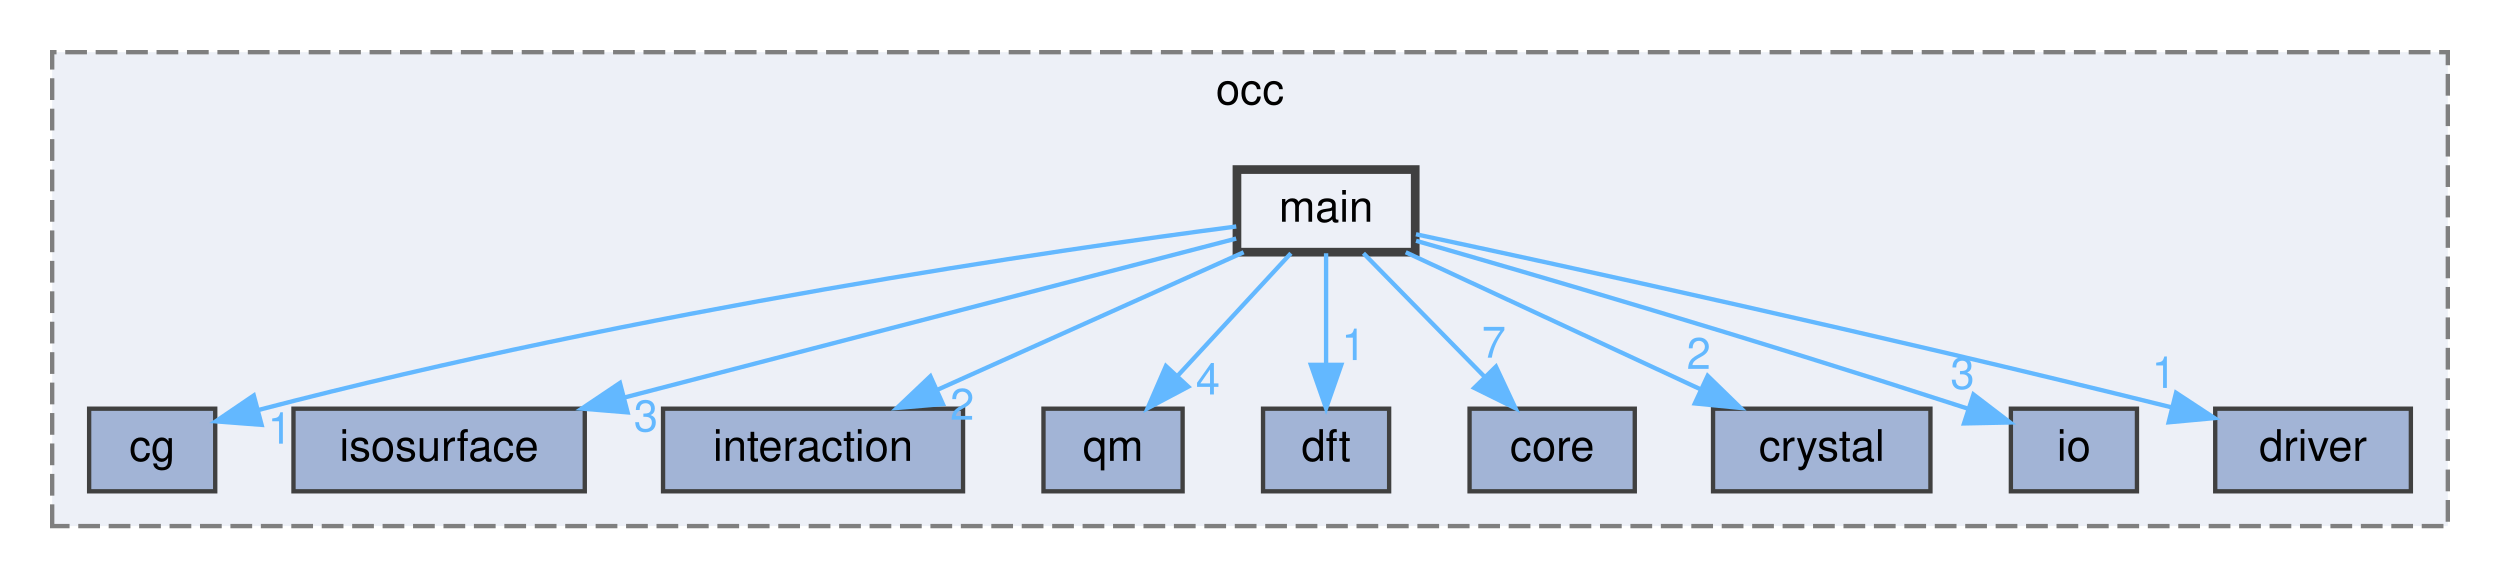
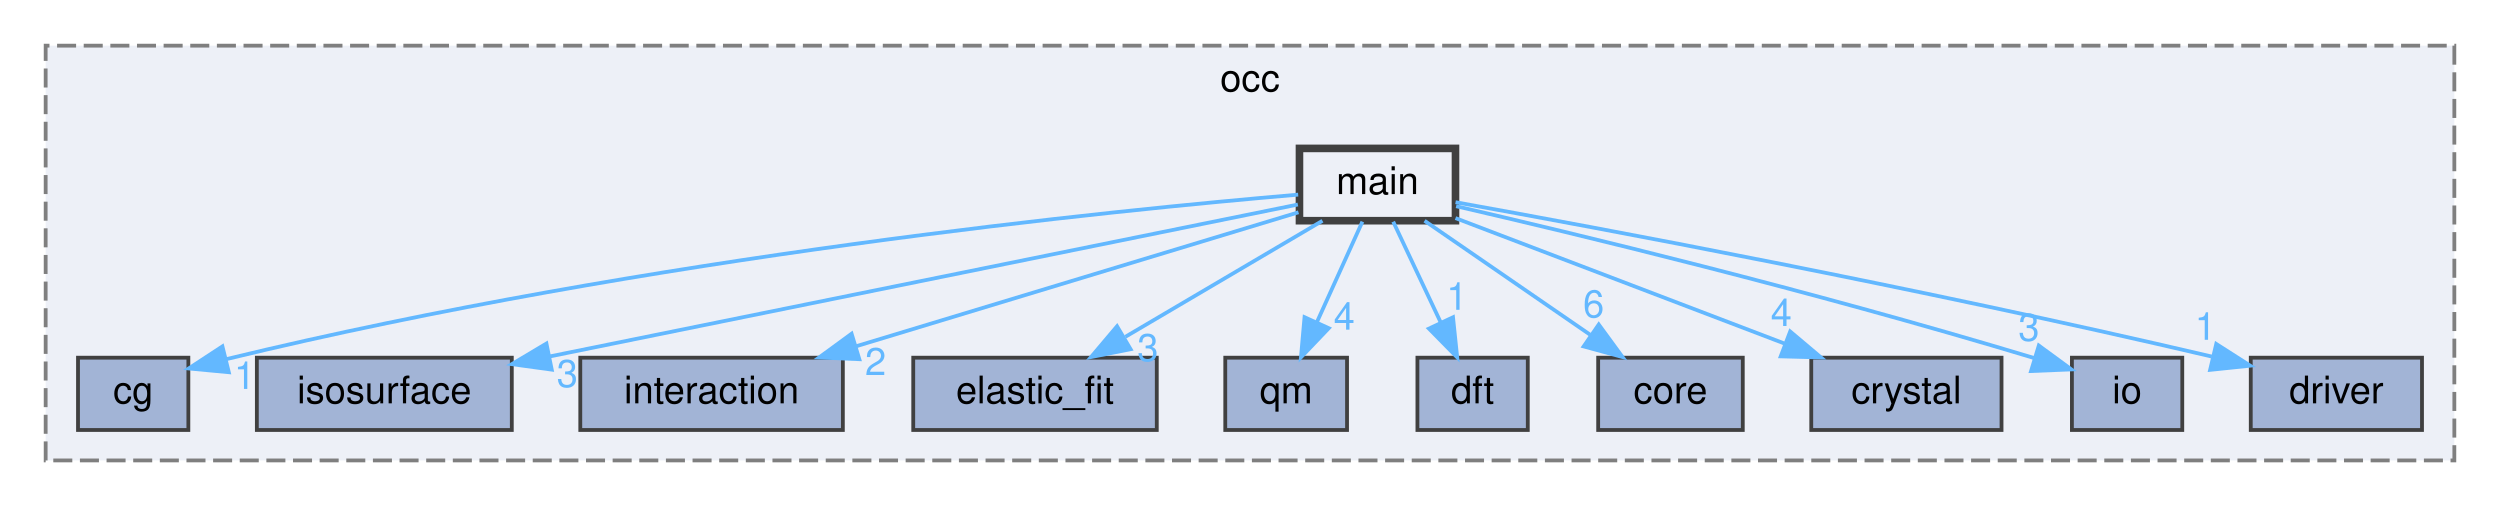
- <svg xmlns="http://www.w3.org/2000/svg" xmlns:xlink="http://www.w3.org/1999/xlink" width="575pt" height="133pt" viewBox="0.00 0.00 575.00 133.00">
+ <svg xmlns="http://www.w3.org/2000/svg" xmlns:xlink="http://www.w3.org/1999/xlink" width="657pt" height="133pt" viewBox="0.00 0.00 657.00 133.00">
  <g id="graph0" class="graph" transform="scale(1 1) rotate(0) translate(4 129)">
    <g id="clust1" class="cluster">
      <g id="a_clust1">
        <a xlink:href="dir_8b7861ad11e4db9a5e6a6da237b17e56.html" target="_top" xlink:title="occ">
-           <polygon fill="#edf0f7" stroke="#7f7f7f" stroke-dasharray="5,2" points="8,-8 8,-117 559,-117 559,-8 8,-8" />
-           <text text-anchor="middle" x="283.5" y="-105" font-family="Helvetica,sans-Serif" font-size="10.00">occ</text>
+           <polygon fill="#edf0f7" stroke="#7f7f7f" stroke-dasharray="5,2" points="8,-8 8,-117 641,-117 641,-8 8,-8" />
+           <text text-anchor="middle" x="324.5" y="-105" font-family="Helvetica,sans-Serif" font-size="10.00">occ</text>
        </a>
      </g>
    </g>
    <g id="node1" class="node">
      <g id="a_node1">
        <a xlink:href="dir_09946947da640734f5be0738fd03b274.html" target="_top" xlink:title="cg">
          <polygon fill="#a2b4d6" stroke="#404040" points="45.5,-35 16.5,-35 16.5,-16 45.5,-16 45.5,-35" />
          <text text-anchor="middle" x="31" y="-23" font-family="Helvetica,sans-Serif" font-size="10.00">cg</text>
        </a>
      </g>
    </g>
    <g id="node2" class="node">
      <g id="a_node2">
        <a xlink:href="dir_1a14498e607873dfee7d343320ff1cba.html" target="_top" xlink:title="isosurface">
          <polygon fill="#a2b4d6" stroke="#404040" points="130.5,-35 63.5,-35 63.5,-16 130.5,-16 130.5,-35" />
          <text text-anchor="middle" x="97" y="-23" font-family="Helvetica,sans-Serif" font-size="10.00">isosurface</text>
        </a>
      </g>
    </g>
    <g id="node3" class="node">
      <g id="a_node3">
        <a xlink:href="dir_29fadc98e3e70bfdc2bb36e646c9c464.html" target="_top" xlink:title="interaction">
          <polygon fill="#a2b4d6" stroke="#404040" points="217.5,-35 148.5,-35 148.5,-16 217.5,-16 217.5,-35" />
          <text text-anchor="middle" x="183" y="-23" font-family="Helvetica,sans-Serif" font-size="10.00">interaction</text>
        </a>
      </g>
    </g>
    <g id="node4" class="node">
      <g id="a_node4">
-         <a xlink:href="dir_737cf82dfc93877bbe50a83dfe5e1c2d.html" target="_top" xlink:title="qm">
-           <polygon fill="#a2b4d6" stroke="#404040" points="268,-35 236,-35 236,-16 268,-16 268,-35" />
-           <text text-anchor="middle" x="252" y="-23" font-family="Helvetica,sans-Serif" font-size="10.00">qm</text>
+         <a xlink:href="dir_4f24fc6e55ee85dc7b7f34360214d5ab.html" target="_top" xlink:title="elastic_fit">
+           <polygon fill="#a2b4d6" stroke="#404040" points="300,-35 236,-35 236,-16 300,-16 300,-35" />
+           <text text-anchor="middle" x="268" y="-23" font-family="Helvetica,sans-Serif" font-size="10.00">elastic_fit</text>
        </a>
      </g>
    </g>
    <g id="node5" class="node">
      <g id="a_node5">
-         <a xlink:href="dir_7ab1db0ec535273aaa16e13087447790.html" target="_top" xlink:title="dft">
-           <polygon fill="#a2b4d6" stroke="#404040" points="315.5,-35 286.5,-35 286.5,-16 315.5,-16 315.5,-35" />
-           <text text-anchor="middle" x="301" y="-23" font-family="Helvetica,sans-Serif" font-size="10.00">dft</text>
+         <a xlink:href="dir_737cf82dfc93877bbe50a83dfe5e1c2d.html" target="_top" xlink:title="qm">
+           <polygon fill="#a2b4d6" stroke="#404040" points="350,-35 318,-35 318,-16 350,-16 350,-35" />
+           <text text-anchor="middle" x="334" y="-23" font-family="Helvetica,sans-Serif" font-size="10.00">qm</text>
        </a>
      </g>
    </g>
    <g id="node6" class="node">
      <g id="a_node6">
-         <a xlink:href="dir_a9a9bd00ca35510371062c24de1517b5.html" target="_top" xlink:title="core">
-           <polygon fill="#a2b4d6" stroke="#404040" points="372,-35 334,-35 334,-16 372,-16 372,-35" />
-           <text text-anchor="middle" x="353" y="-23" font-family="Helvetica,sans-Serif" font-size="10.00">core</text>
+         <a xlink:href="dir_7ab1db0ec535273aaa16e13087447790.html" target="_top" xlink:title="dft">
+           <polygon fill="#a2b4d6" stroke="#404040" points="397.5,-35 368.5,-35 368.5,-16 397.5,-16 397.5,-35" />
+           <text text-anchor="middle" x="383" y="-23" font-family="Helvetica,sans-Serif" font-size="10.00">dft</text>
        </a>
      </g>
    </g>
    <g id="node7" class="node">
      <g id="a_node7">
-         <a xlink:href="dir_bec6bcb3c01ec3c822e3b662edd85aad.html" target="_top" xlink:title="crystal">
-           <polygon fill="#a2b4d6" stroke="#404040" points="440,-35 390,-35 390,-16 440,-16 440,-35" />
-           <text text-anchor="middle" x="415" y="-23" font-family="Helvetica,sans-Serif" font-size="10.00">crystal</text>
+         <a xlink:href="dir_a9a9bd00ca35510371062c24de1517b5.html" target="_top" xlink:title="core">
+           <polygon fill="#a2b4d6" stroke="#404040" points="454,-35 416,-35 416,-16 454,-16 454,-35" />
+           <text text-anchor="middle" x="435" y="-23" font-family="Helvetica,sans-Serif" font-size="10.00">core</text>
        </a>
      </g>
    </g>
    <g id="node8" class="node">
      <g id="a_node8">
-         <a xlink:href="dir_eb006ca087d4b4837f6db1ad7c4b10da.html" target="_top" xlink:title="io">
-           <polygon fill="#a2b4d6" stroke="#404040" points="487.5,-35 458.5,-35 458.5,-16 487.5,-16 487.5,-35" />
-           <text text-anchor="middle" x="473" y="-23" font-family="Helvetica,sans-Serif" font-size="10.00">io</text>
+         <a xlink:href="dir_bec6bcb3c01ec3c822e3b662edd85aad.html" target="_top" xlink:title="crystal">
+           <polygon fill="#a2b4d6" stroke="#404040" points="522,-35 472,-35 472,-16 522,-16 522,-35" />
+           <text text-anchor="middle" x="497" y="-23" font-family="Helvetica,sans-Serif" font-size="10.00">crystal</text>
        </a>
      </g>
    </g>
    <g id="node9" class="node">
      <g id="a_node9">
-         <a xlink:href="dir_ebd379896397d727b5a519429e0506e7.html" target="_top" xlink:title="driver">
-           <polygon fill="#a2b4d6" stroke="#404040" points="550.5,-35 505.5,-35 505.5,-16 550.5,-16 550.5,-35" />
-           <text text-anchor="middle" x="528" y="-23" font-family="Helvetica,sans-Serif" font-size="10.00">driver</text>
+         <a xlink:href="dir_eb006ca087d4b4837f6db1ad7c4b10da.html" target="_top" xlink:title="io">
+           <polygon fill="#a2b4d6" stroke="#404040" points="569.5,-35 540.5,-35 540.5,-16 569.5,-16 569.5,-35" />
+           <text text-anchor="middle" x="555" y="-23" font-family="Helvetica,sans-Serif" font-size="10.00">io</text>
        </a>
      </g>
    </g>
    <g id="node10" class="node">
      <g id="a_node10">
+         <a xlink:href="dir_ebd379896397d727b5a519429e0506e7.html" target="_top" xlink:title="driver">
+           <polygon fill="#a2b4d6" stroke="#404040" points="632.5,-35 587.5,-35 587.5,-16 632.5,-16 632.5,-35" />
+           <text text-anchor="middle" x="610" y="-23" font-family="Helvetica,sans-Serif" font-size="10.00">driver</text>
+         </a>
+       </g>
+     </g>
+     <g id="node11" class="node">
+       <g id="a_node11">
        <a xlink:href="dir_887d2295614e9dc3eeb401126e7efc97.html" target="_top" xlink:title="main">
-           <polygon fill="#edf0f7" stroke="#404040" stroke-width="2" points="321.5,-90 280.5,-90 280.5,-71 321.5,-71 321.5,-90" />
-           <text text-anchor="middle" x="301" y="-78" font-family="Helvetica,sans-Serif" font-size="10.00">main</text>
+           <polygon fill="#edf0f7" stroke="#404040" stroke-width="2" points="378.5,-90 337.5,-90 337.5,-71 378.5,-71 378.5,-90" />
+           <text text-anchor="middle" x="358" y="-78" font-family="Helvetica,sans-Serif" font-size="10.00">main</text>
        </a>
      </g>
    </g>
    <g id="edge1" class="edge">
      <g id="a_edge1">
-         <a xlink:href="dir_000015_000000.html" target="_top">
-           <path fill="none" stroke="#63b8ff" d="M280.34,-76.91C239.24,-71.52 144.21,-57.85 55.3,-34.67" />
-           <polygon fill="#63b8ff" stroke="#63b8ff" points="56.17,-31.28 45.61,-32.09 54.37,-38.04 56.17,-31.28" />
+         <a xlink:href="dir_000016_000000.html" target="_top">
+           <path fill="none" stroke="#63b8ff" d="M337.16,-77.85C289.08,-73.74 166.7,-61.59 55.61,-34.65" />
+           <polygon fill="#63b8ff" stroke="#63b8ff" points="56.13,-31.18 45.59,-32.17 54.45,-37.97 56.13,-31.18" />
        </a>
      </g>
      <g id="a_edge1-headlabel">
-         <a xlink:href="dir_000015_000000.html" target="_top" xlink:title="1">
-           <text text-anchor="middle" x="60.37" y="-26.95" font-family="Helvetica,sans-Serif" font-size="10.00" fill="#63b8ff">1</text>
+         <a xlink:href="dir_000016_000000.html" target="_top" xlink:title="1">
+           <text text-anchor="middle" x="60.3" y="-26.78" font-family="Helvetica,sans-Serif" font-size="10.00" fill="#63b8ff">1</text>
        </a>
      </g>
    </g>
    <g id="edge2" class="edge">
      <g id="a_edge2">
-         <a xlink:href="dir_000015_000014.html" target="_top">
-           <path fill="none" stroke="#63b8ff" d="M280.32,-74.13C247.49,-65.6 182.8,-48.79 139.71,-37.6" />
-           <polygon fill="#63b8ff" stroke="#63b8ff" points="140.35,-34.15 129.8,-35.02 138.59,-40.92 140.35,-34.15" />
+         <a xlink:href="dir_000016_000015.html" target="_top">
+           <path fill="none" stroke="#63b8ff" d="M337.08,-75.25C294.61,-66.63 197.47,-46.9 140.62,-35.36" />
+           <polygon fill="#63b8ff" stroke="#63b8ff" points="141,-31.86 130.5,-33.3 139.6,-38.72 141,-31.86" />
        </a>
      </g>
      <g id="a_edge2-headlabel">
-         <a xlink:href="dir_000015_000014.html" target="_top" xlink:title="3">
-           <text text-anchor="middle" x="144.55" y="-29.8" font-family="Helvetica,sans-Serif" font-size="10.00" fill="#63b8ff">3</text>
+         <a xlink:href="dir_000016_000015.html" target="_top" xlink:title="3">
+           <text text-anchor="middle" x="145.08" y="-27.3" font-family="Helvetica,sans-Serif" font-size="10.00" fill="#63b8ff">3</text>
        </a>
      </g>
    </g>
    <g id="edge3" class="edge">
      <g id="a_edge3">
-         <a xlink:href="dir_000015_000012.html" target="_top">
-           <path fill="none" stroke="#63b8ff" d="M282.04,-70.98C262.97,-62.42 233.34,-49.11 211.45,-39.28" />
-           <polygon fill="#63b8ff" stroke="#63b8ff" points="212.86,-36.07 202.3,-35.17 209.99,-42.46 212.86,-36.07" />
+         <a xlink:href="dir_000016_000013.html" target="_top">
+           <path fill="none" stroke="#63b8ff" d="M337.24,-73.21C308.6,-64.54 256.49,-48.76 220.84,-37.96" />
+           <polygon fill="#63b8ff" stroke="#63b8ff" points="221.83,-34.6 211.25,-35.05 219.8,-41.3 221.83,-34.6" />
        </a>
      </g>
      <g id="a_edge3-headlabel">
-         <a xlink:href="dir_000015_000012.html" target="_top" xlink:title="2">
-           <text text-anchor="middle" x="217.3" y="-32.46" font-family="Helvetica,sans-Serif" font-size="10.00" fill="#63b8ff">2</text>
+         <a xlink:href="dir_000016_000013.html" target="_top" xlink:title="2">
+           <text text-anchor="middle" x="226.1" y="-30.43" font-family="Helvetica,sans-Serif" font-size="10.00" fill="#63b8ff">2</text>
        </a>
      </g>
    </g>
    <g id="edge4" class="edge">
      <g id="a_edge4">
-         <a xlink:href="dir_000015_000018.html" target="_top">
-           <path fill="none" stroke="#63b8ff" d="M292.91,-70.75C285.84,-63.11 275.41,-51.82 266.85,-42.56" />
-           <polygon fill="#63b8ff" stroke="#63b8ff" points="269.3,-40.06 259.94,-35.09 264.16,-44.81 269.3,-40.06" />
+         <a xlink:href="dir_000016_000009.html" target="_top">
+           <path fill="none" stroke="#63b8ff" d="M343.54,-70.98C329.58,-62.77 308.21,-50.18 291.75,-40.49" />
+           <polygon fill="#63b8ff" stroke="#63b8ff" points="293.12,-37.23 282.72,-35.17 289.56,-43.26 293.12,-37.23" />
        </a>
      </g>
      <g id="a_edge4-headlabel">
-         <a xlink:href="dir_000015_000018.html" target="_top" xlink:title="4">
-           <text text-anchor="middle" x="273.82" y="-38.27" font-family="Helvetica,sans-Serif" font-size="10.00" fill="#63b8ff">4</text>
+         <a xlink:href="dir_000016_000009.html" target="_top" xlink:title="3">
+           <text text-anchor="middle" x="297.65" y="-34.11" font-family="Helvetica,sans-Serif" font-size="10.00" fill="#63b8ff">3</text>
        </a>
      </g>
    </g>
    <g id="edge5" class="edge">
      <g id="a_edge5">
-         <a xlink:href="dir_000015_000004.html" target="_top">
-           <path fill="none" stroke="#63b8ff" d="M301,-70.75C301,-63.8 301,-53.85 301,-45.13" />
-           <polygon fill="#63b8ff" stroke="#63b8ff" points="304.5,-45.09 301,-35.09 297.5,-45.09 304.5,-45.09" />
+         <a xlink:href="dir_000016_000019.html" target="_top">
+           <path fill="none" stroke="#63b8ff" d="M354.04,-70.75C350.79,-63.57 346.08,-53.18 342.05,-44.27" />
+           <polygon fill="#63b8ff" stroke="#63b8ff" points="345.2,-42.75 337.89,-35.09 338.83,-45.64 345.2,-42.75" />
        </a>
      </g>
      <g id="a_edge5-headlabel">
-         <a xlink:href="dir_000015_000004.html" target="_top" xlink:title="1">
-           <text text-anchor="middle" x="307.34" y="-46.18" font-family="Helvetica,sans-Serif" font-size="10.00" fill="#63b8ff">1</text>
+         <a xlink:href="dir_000016_000019.html" target="_top" xlink:title="4">
+           <text text-anchor="middle" x="349.27" y="-42.36" font-family="Helvetica,sans-Serif" font-size="10.00" fill="#63b8ff">4</text>
        </a>
      </g>
    </g>
    <g id="edge6" class="edge">
      <g id="a_edge6">
-         <a xlink:href="dir_000015_000001.html" target="_top">
-           <path fill="none" stroke="#63b8ff" d="M309.59,-70.75C317.16,-63.03 328.38,-51.6 337.51,-42.28" />
-           <polygon fill="#63b8ff" stroke="#63b8ff" points="340.07,-44.68 344.57,-35.09 335.07,-39.78 340.07,-44.68" />
+         <a xlink:href="dir_000016_000004.html" target="_top">
+           <path fill="none" stroke="#63b8ff" d="M362.13,-70.75C365.51,-63.57 370.42,-53.18 374.62,-44.27" />
+           <polygon fill="#63b8ff" stroke="#63b8ff" points="377.85,-45.63 378.95,-35.09 371.52,-42.64 377.85,-45.63" />
        </a>
      </g>
      <g id="a_edge6-headlabel">
-         <a xlink:href="dir_000015_000001.html" target="_top" xlink:title="7">
-           <text text-anchor="middle" x="339.58" y="-46.73" font-family="Helvetica,sans-Serif" font-size="10.00" fill="#63b8ff">7</text>
+         <a xlink:href="dir_000016_000004.html" target="_top" xlink:title="1">
+           <text text-anchor="middle" x="378.88" y="-47.59" font-family="Helvetica,sans-Serif" font-size="10.00" fill="#63b8ff">1</text>
        </a>
      </g>
    </g>
    <g id="edge7" class="edge">
      <g id="a_edge7">
-         <a xlink:href="dir_000015_000002.html" target="_top">
-           <path fill="none" stroke="#63b8ff" d="M319.32,-70.98C337.66,-62.46 366.11,-49.23 387.23,-39.41" />
-           <polygon fill="#63b8ff" stroke="#63b8ff" points="388.76,-42.56 396.35,-35.17 385.81,-36.21 388.76,-42.56" />
+         <a xlink:href="dir_000016_000001.html" target="_top">
+           <path fill="none" stroke="#63b8ff" d="M370.37,-70.98C382.09,-62.92 399.92,-50.65 413.89,-41.03" />
+           <polygon fill="#63b8ff" stroke="#63b8ff" points="416.15,-43.72 422.4,-35.17 412.18,-37.96 416.15,-43.72" />
        </a>
      </g>
      <g id="a_edge7-headlabel">
-         <a xlink:href="dir_000015_000002.html" target="_top" xlink:title="2">
-           <text text-anchor="middle" x="386.7" y="-44.15" font-family="Helvetica,sans-Serif" font-size="10.00" fill="#63b8ff">2</text>
+         <a xlink:href="dir_000016_000001.html" target="_top" xlink:title="6">
+           <text text-anchor="middle" x="414.8" y="-45.6" font-family="Helvetica,sans-Serif" font-size="10.00" fill="#63b8ff">6</text>
        </a>
      </g>
    </g>
    <g id="edge8" class="edge">
      <g id="a_edge8">
-         <a xlink:href="dir_000015_000013.html" target="_top">
-           <path fill="none" stroke="#63b8ff" d="M321.69,-73.62C348.71,-65.87 397.68,-51.57 448.76,-34.96" />
-           <polygon fill="#63b8ff" stroke="#63b8ff" points="449.9,-38.27 458.32,-31.83 447.72,-31.61 449.9,-38.27" />
+         <a xlink:href="dir_000016_000002.html" target="_top">
+           <path fill="none" stroke="#63b8ff" d="M378.51,-71.68C401.28,-63 438.32,-48.88 464.93,-38.73" />
+           <polygon fill="#63b8ff" stroke="#63b8ff" points="466.46,-41.89 474.56,-35.06 463.97,-35.35 466.46,-41.89" />
        </a>
      </g>
      <g id="a_edge8-headlabel">
-         <a xlink:href="dir_000015_000013.html" target="_top" xlink:title="3">
-           <text text-anchor="middle" x="447.37" y="-39.58" font-family="Helvetica,sans-Serif" font-size="10.00" fill="#63b8ff">3</text>
+         <a xlink:href="dir_000016_000002.html" target="_top" xlink:title="4">
+           <text text-anchor="middle" x="464.12" y="-43.32" font-family="Helvetica,sans-Serif" font-size="10.00" fill="#63b8ff">4</text>
        </a>
      </g>
    </g>
    <g id="edge9" class="edge">
      <g id="a_edge9">
-         <a xlink:href="dir_000015_000008.html" target="_top">
-           <path fill="none" stroke="#63b8ff" d="M321.67,-75.12C355.88,-67.81 426.63,-52.41 495.62,-35.27" />
-           <polygon fill="#63b8ff" stroke="#63b8ff" points="496.49,-38.66 505.34,-32.84 494.79,-31.87 496.49,-38.66" />
+         <a xlink:href="dir_000016_000014.html" target="_top">
+           <path fill="none" stroke="#63b8ff" d="M378.67,-74.81C409.63,-67.65 470.02,-53.17 530.62,-34.89" />
+           <polygon fill="#63b8ff" stroke="#63b8ff" points="531.8,-38.19 540.35,-31.92 529.76,-31.49 531.8,-38.19" />
        </a>
      </g>
      <g id="a_edge9-headlabel">
-         <a xlink:href="dir_000015_000008.html" target="_top" xlink:title="1">
-           <text text-anchor="middle" x="493.69" y="-39.78" font-family="Helvetica,sans-Serif" font-size="10.00" fill="#63b8ff">1</text>
+         <a xlink:href="dir_000016_000014.html" target="_top" xlink:title="3">
+           <text text-anchor="middle" x="529.19" y="-39.45" font-family="Helvetica,sans-Serif" font-size="10.00" fill="#63b8ff">3</text>
+         </a>
+       </g>
+     </g>
+     <g id="edge10" class="edge">
+       <g id="a_edge10">
+         <a xlink:href="dir_000016_000008.html" target="_top">
+           <path fill="none" stroke="#63b8ff" d="M378.52,-75.86C416.07,-69.09 498.56,-53.74 577.28,-35.29" />
+           <polygon fill="#63b8ff" stroke="#63b8ff" points="578.43,-38.61 587.36,-32.9 576.82,-31.8 578.43,-38.61" />
+         </a>
+       </g>
+       <g id="a_edge10-headlabel">
+         <a xlink:href="dir_000016_000008.html" target="_top" xlink:title="1">
+           <text text-anchor="middle" x="575.59" y="-39.7" font-family="Helvetica,sans-Serif" font-size="10.00" fill="#63b8ff">1</text>
        </a>
      </g>
    </g>
  </g>
</svg>
